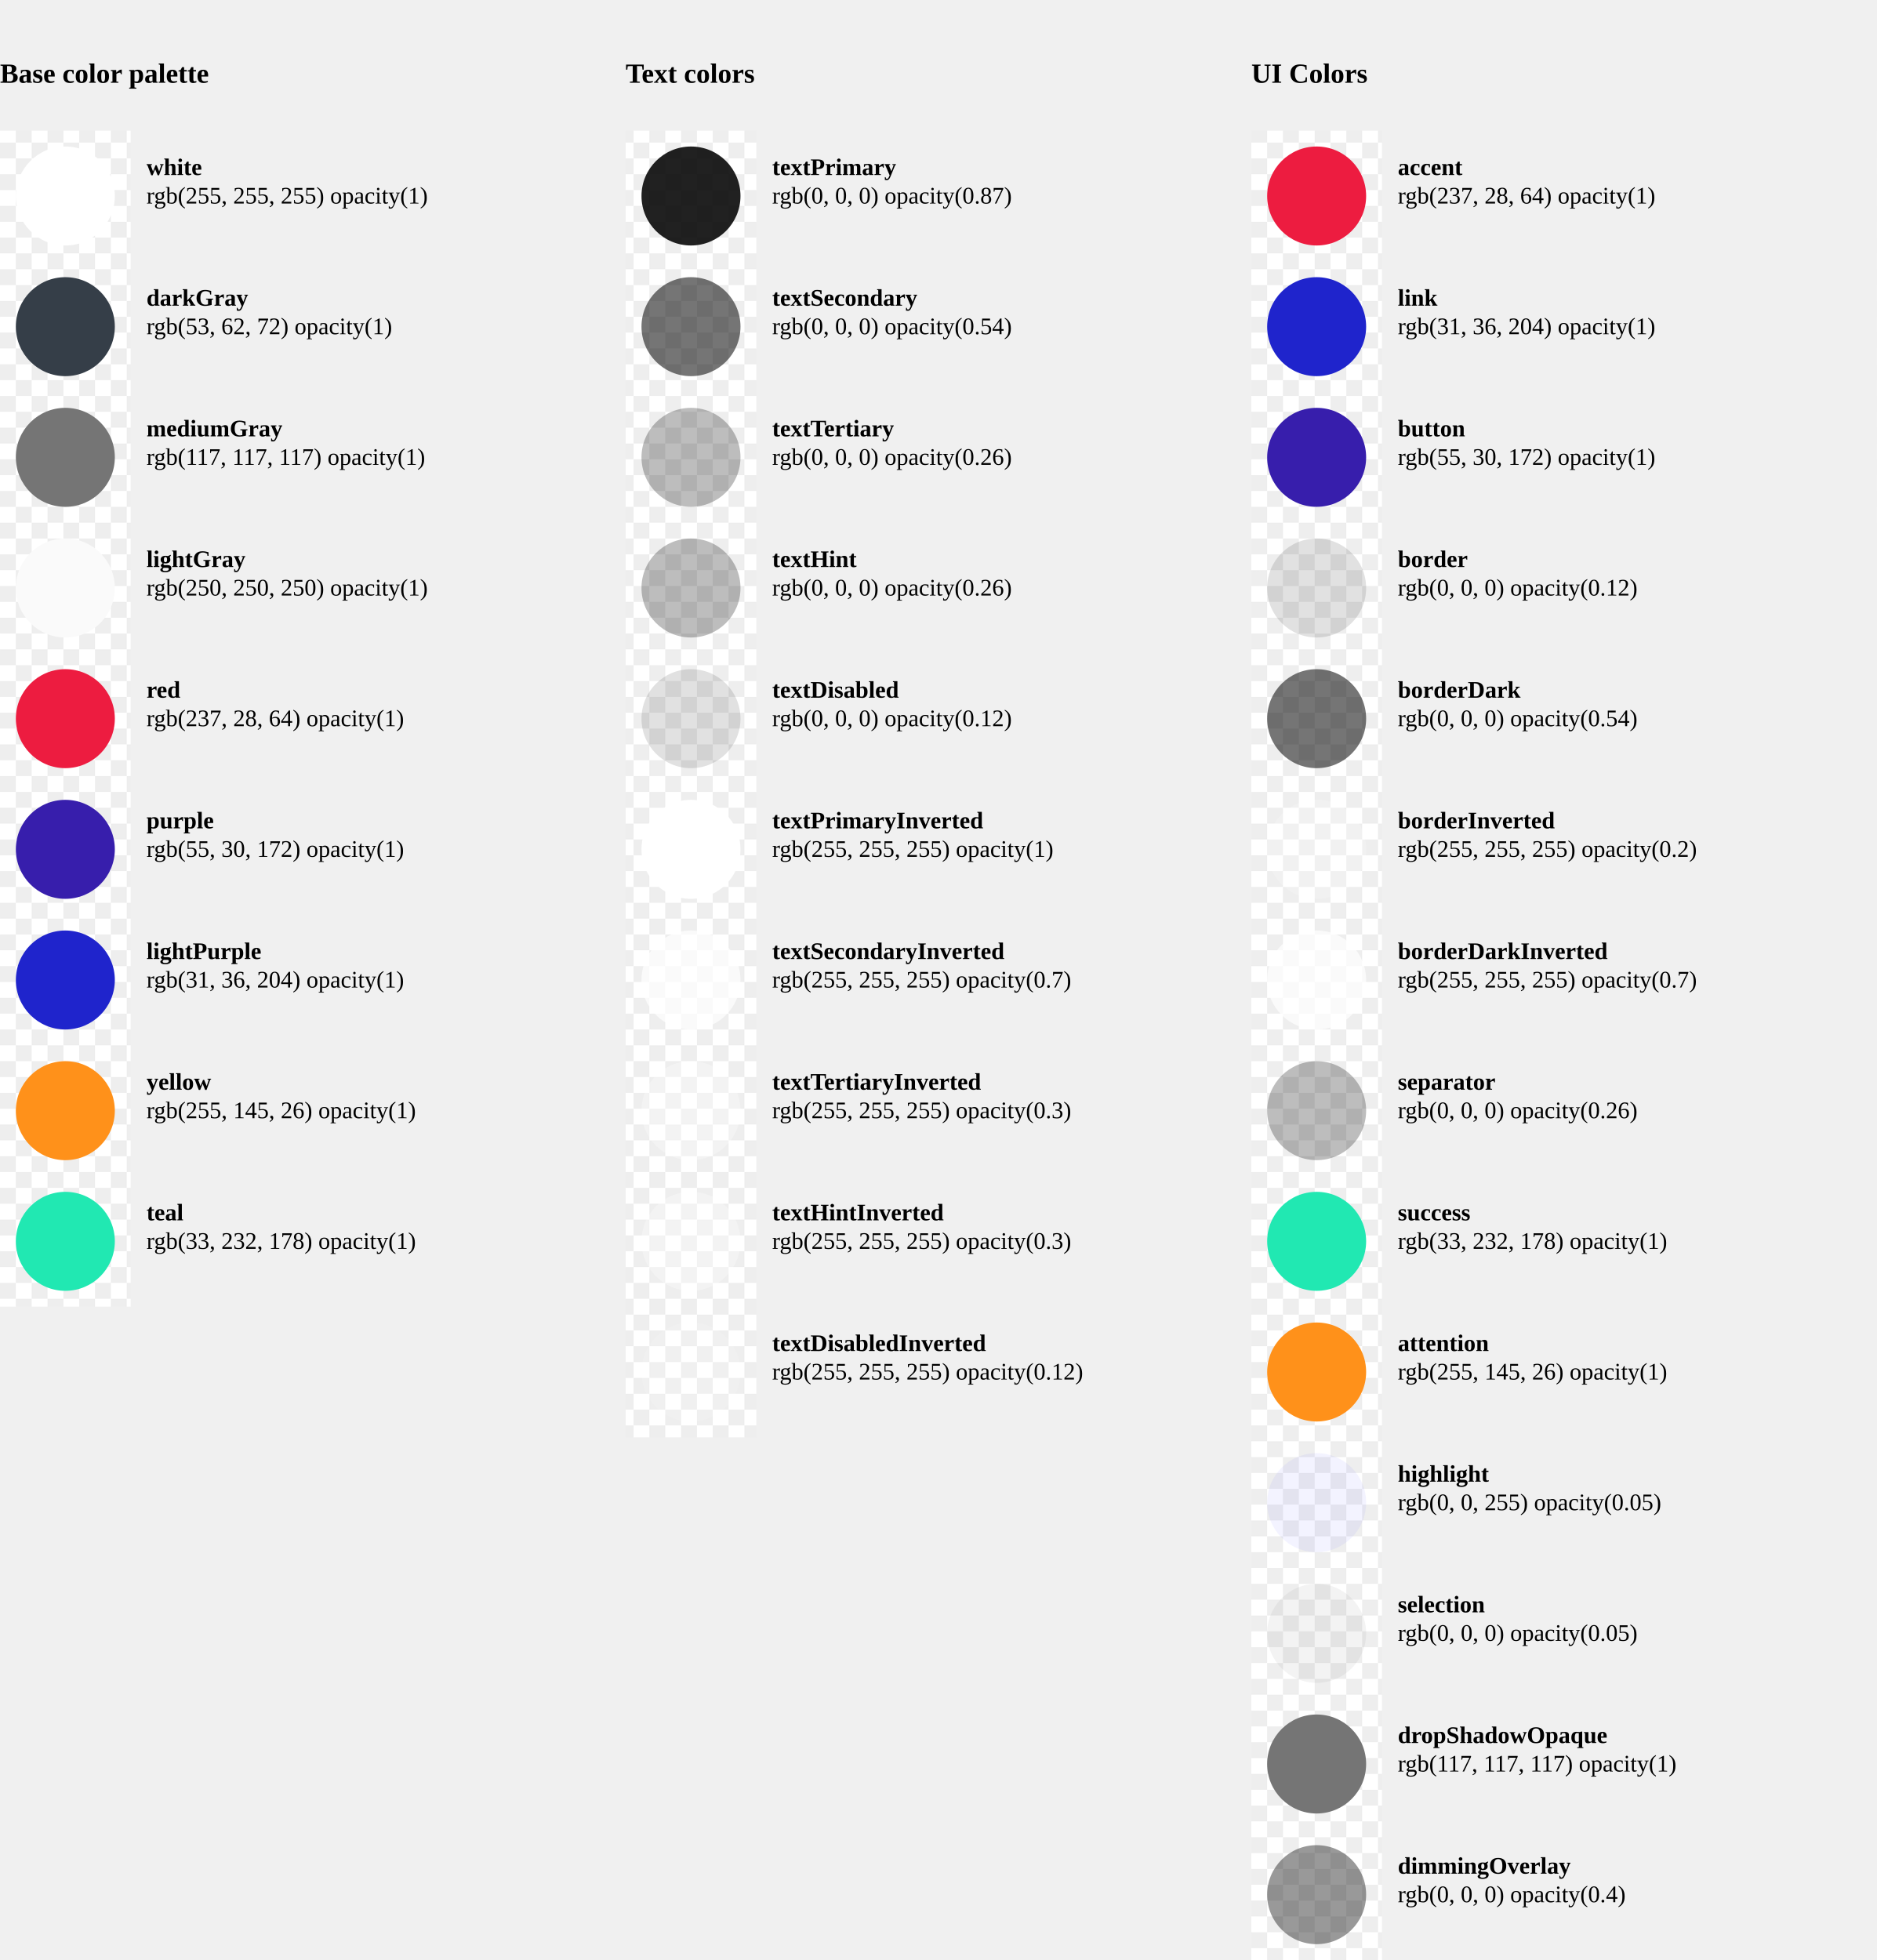
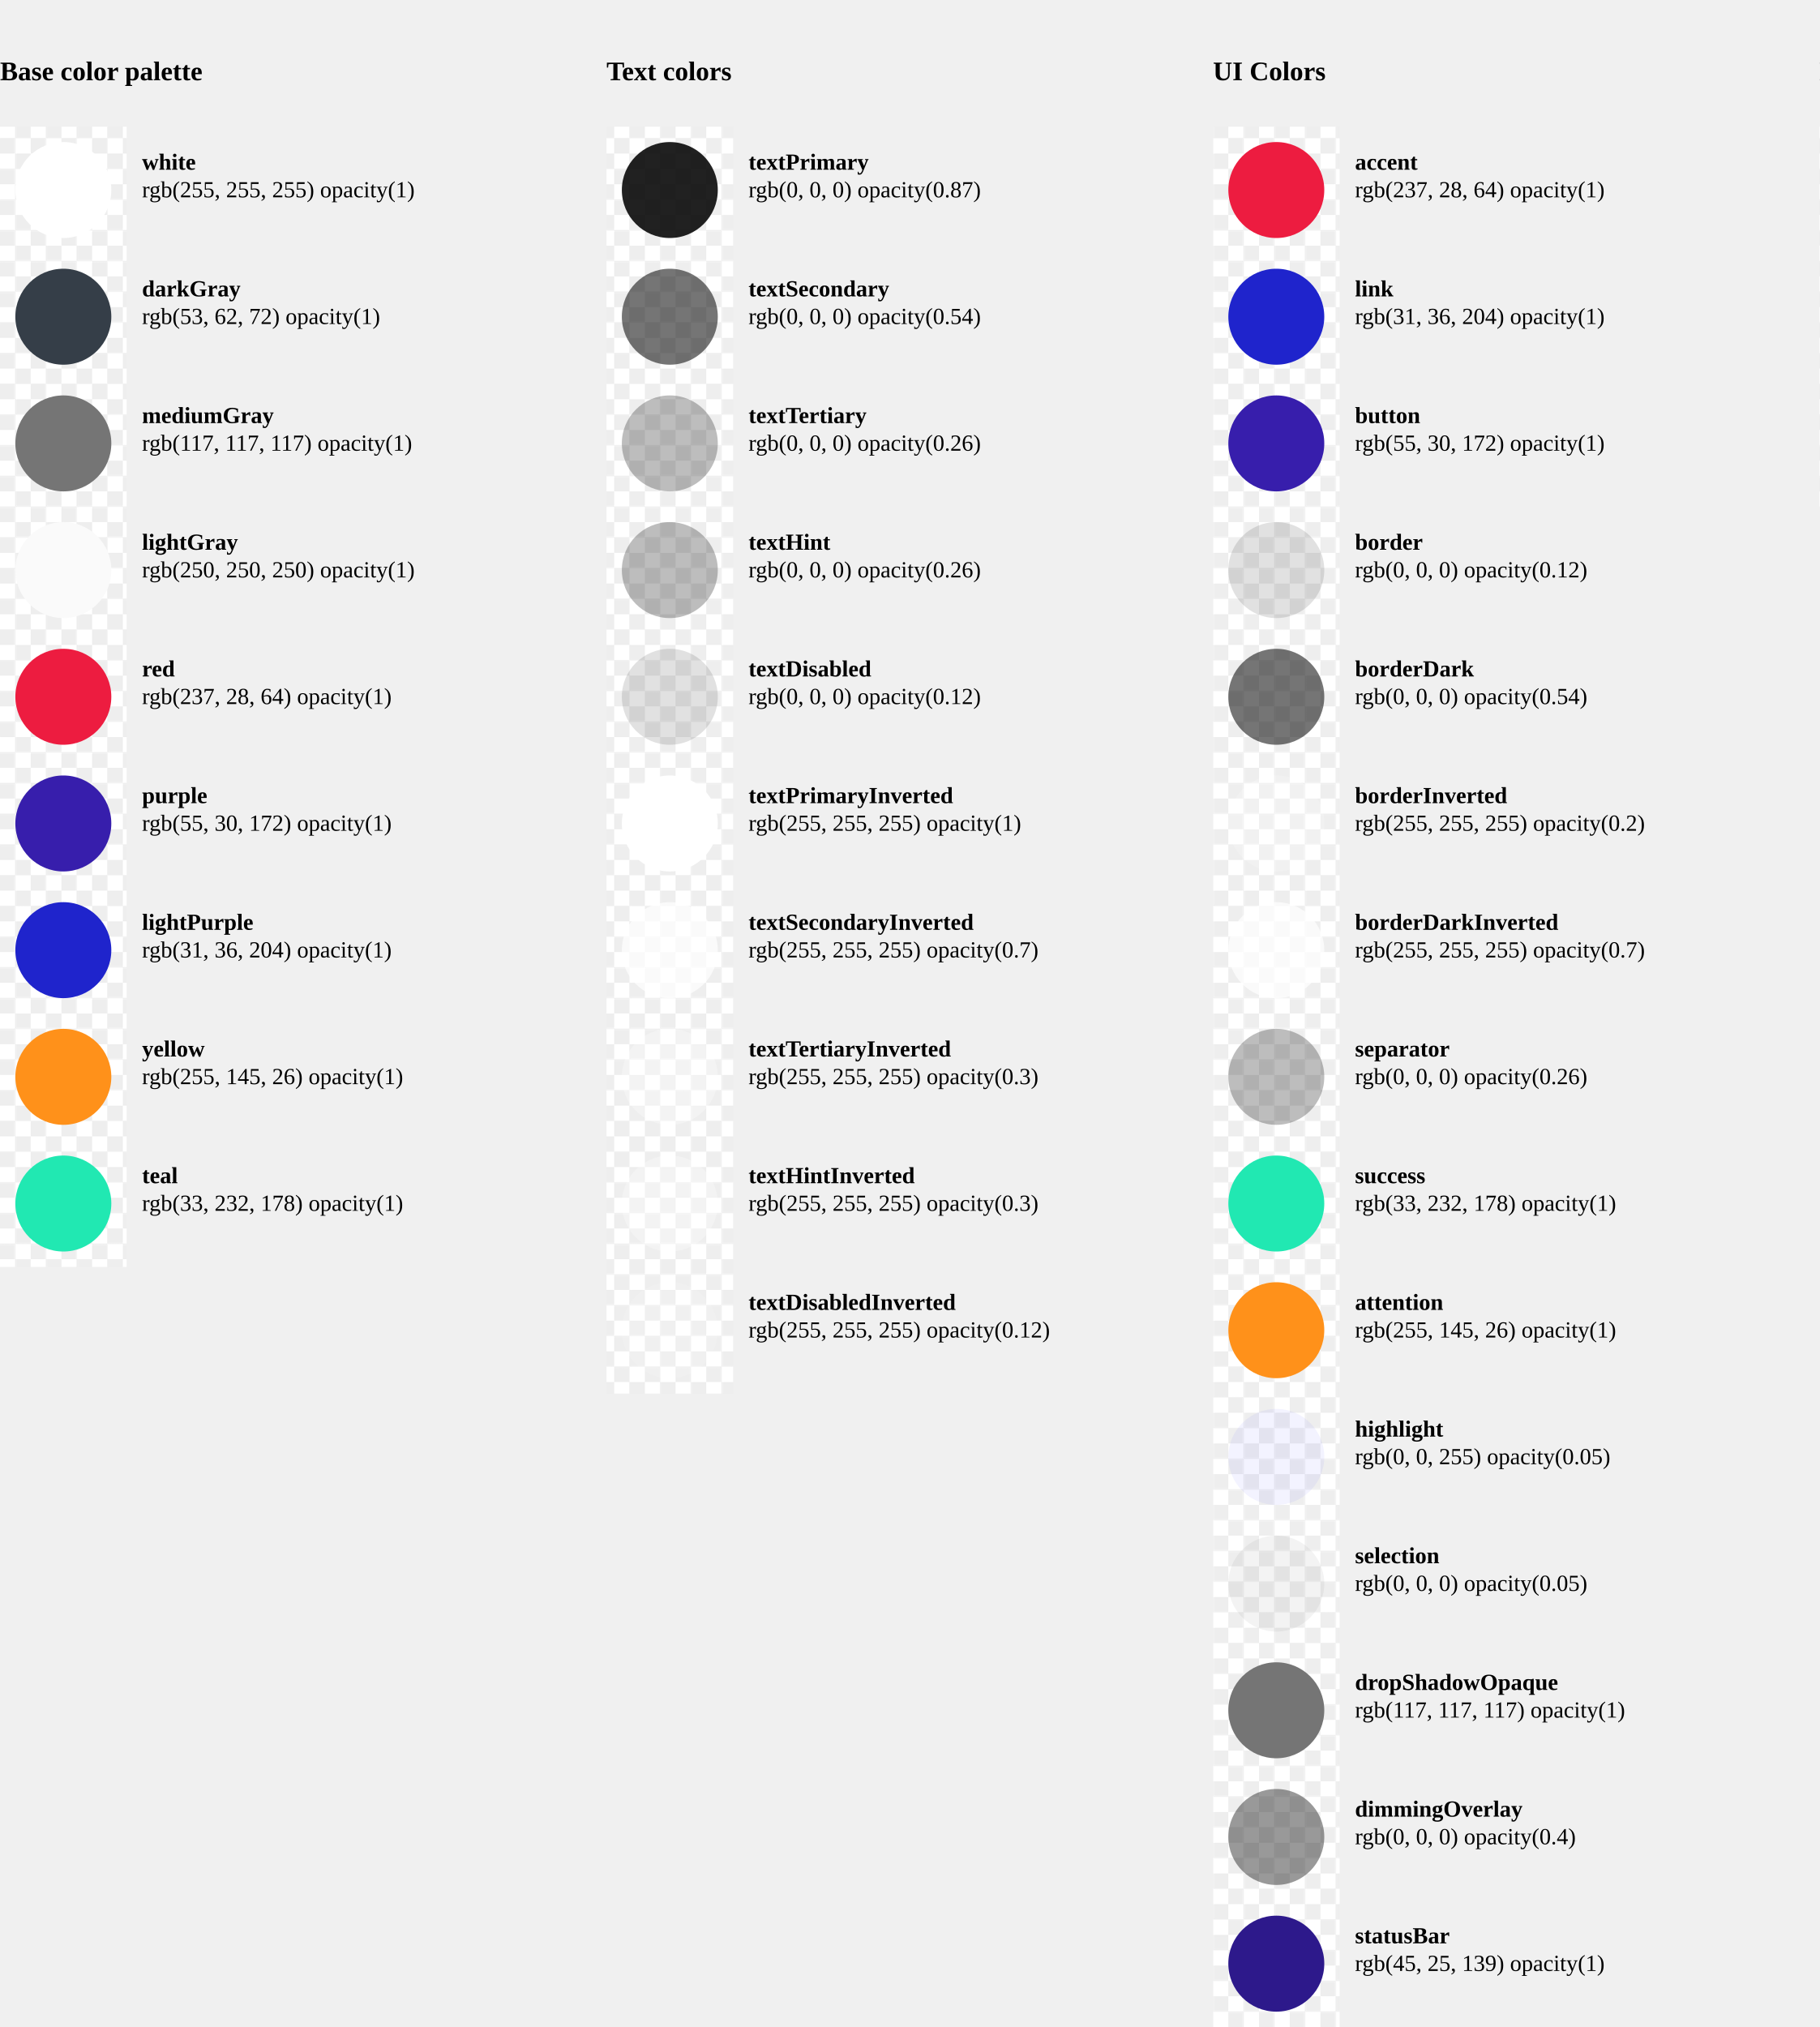
- <svg xmlns="http://www.w3.org/2000/svg" version="1.1" id="Meetup_Swatches" x="0px" y="0px" width="948" height="990" viewBox="0 0 948 990" xml:space="preserve">
+ <svg xmlns="http://www.w3.org/2000/svg" version="1.1" id="Meetup_Swatches" x="0px" y="0px" width="948" height="1056" viewBox="0 0 948 1056" xml:space="preserve">
  <defs>
    <pattern id="dark_grid" width="16" height="16" patternUnits="userSpaceOnUse">
      <rect fill="#111" x="0" y="0" width="8" height="8" />
      <rect fill="#222" x="8" y="0" width="8" height="8" />
      <rect fill="#222" x="0" y="8" width="8" height="8" />
      <rect fill="#111" x="8" y="8" width="8" height="8" />
    </pattern>
    <pattern id="light_grid" width="16" height="16" patternUnits="userSpaceOnUse">
      <rect fill="#fff" x="0" y="0" width="8" height="8" />
      <rect fill="#eee" x="8" y="0" width="8" height="8" />
      <rect fill="#eee" x="0" y="8" width="8" height="8" />
      <rect fill="#fff" x="8" y="8" width="8" height="8" />
    </pattern>
  </defs>
  <text x="0" y="25" font-size="14">
    <tspan x="0" dy="1.2em" font-weight="bold">Base color palette</tspan>
    <tspan x="0" dy="1.2em" />
  </text>
  <rect fill="url(#light_grid)" x="0" y="66" width="66" height="594" />
  <circle cx="33" cy="99" r="25" fill="rgb(255, 255, 255)" opacity="1" />
  <text x="74" y="74" font-size="12">
    <tspan x="74" dy="1.2em" font-weight="bold">white</tspan>
    <tspan x="74" dy="1.2em">rgb(255, 255, 255) opacity(1)</tspan>
  </text>
  <circle cx="33" cy="165" r="25" fill="rgb(53, 62, 72)" opacity="1" />
  <text x="74" y="140" font-size="12">
    <tspan x="74" dy="1.2em" font-weight="bold">darkGray</tspan>
    <tspan x="74" dy="1.2em">rgb(53, 62, 72) opacity(1)</tspan>
  </text>
  <circle cx="33" cy="231" r="25" fill="rgb(117, 117, 117)" opacity="1" />
  <text x="74" y="206" font-size="12">
    <tspan x="74" dy="1.2em" font-weight="bold">mediumGray</tspan>
    <tspan x="74" dy="1.2em">rgb(117, 117, 117) opacity(1)</tspan>
  </text>
  <circle cx="33" cy="297" r="25" fill="rgb(250, 250, 250)" opacity="1" />
  <text x="74" y="272" font-size="12">
    <tspan x="74" dy="1.2em" font-weight="bold">lightGray</tspan>
    <tspan x="74" dy="1.2em">rgb(250, 250, 250) opacity(1)</tspan>
  </text>
  <circle cx="33" cy="363" r="25" fill="rgb(237, 28, 64)" opacity="1" />
  <text x="74" y="338" font-size="12">
    <tspan x="74" dy="1.2em" font-weight="bold">red</tspan>
    <tspan x="74" dy="1.2em">rgb(237, 28, 64) opacity(1)</tspan>
  </text>
  <circle cx="33" cy="429" r="25" fill="rgb(55, 30, 172)" opacity="1" />
  <text x="74" y="404" font-size="12">
    <tspan x="74" dy="1.2em" font-weight="bold">purple</tspan>
    <tspan x="74" dy="1.2em">rgb(55, 30, 172) opacity(1)</tspan>
  </text>
  <circle cx="33" cy="495" r="25" fill="rgb(31, 36, 204)" opacity="1" />
  <text x="74" y="470" font-size="12">
    <tspan x="74" dy="1.2em" font-weight="bold">lightPurple</tspan>
    <tspan x="74" dy="1.2em">rgb(31, 36, 204) opacity(1)</tspan>
  </text>
  <circle cx="33" cy="561" r="25" fill="rgb(255, 145, 26)" opacity="1" />
  <text x="74" y="536" font-size="12">
    <tspan x="74" dy="1.2em" font-weight="bold">yellow</tspan>
    <tspan x="74" dy="1.2em">rgb(255, 145, 26) opacity(1)</tspan>
  </text>
  <circle cx="33" cy="627" r="25" fill="rgb(33, 232, 178)" opacity="1" />
  <text x="74" y="602" font-size="12">
    <tspan x="74" dy="1.2em" font-weight="bold">teal</tspan>
    <tspan x="74" dy="1.2em">rgb(33, 232, 178) opacity(1)</tspan>
  </text>
  <text x="316" y="25" font-size="14">
    <tspan x="316" dy="1.2em" font-weight="bold">Text colors</tspan>
    <tspan x="316" dy="1.2em" />
  </text>
  <rect fill="url(#light_grid)" x="316" y="66" width="66" height="660" />
  <circle cx="349" cy="99" r="25" fill="rgb(0, 0, 0)" opacity="0.87" />
  <text x="390" y="74" font-size="12">
    <tspan x="390" dy="1.2em" font-weight="bold">textPrimary</tspan>
    <tspan x="390" dy="1.2em">rgb(0, 0, 0) opacity(0.87)</tspan>
  </text>
  <circle cx="349" cy="165" r="25" fill="rgb(0, 0, 0)" opacity="0.54" />
  <text x="390" y="140" font-size="12">
    <tspan x="390" dy="1.2em" font-weight="bold">textSecondary</tspan>
    <tspan x="390" dy="1.2em">rgb(0, 0, 0) opacity(0.54)</tspan>
  </text>
  <circle cx="349" cy="231" r="25" fill="rgb(0, 0, 0)" opacity="0.26" />
  <text x="390" y="206" font-size="12">
    <tspan x="390" dy="1.2em" font-weight="bold">textTertiary</tspan>
    <tspan x="390" dy="1.2em">rgb(0, 0, 0) opacity(0.26)</tspan>
  </text>
  <circle cx="349" cy="297" r="25" fill="rgb(0, 0, 0)" opacity="0.26" />
  <text x="390" y="272" font-size="12">
    <tspan x="390" dy="1.2em" font-weight="bold">textHint</tspan>
    <tspan x="390" dy="1.2em">rgb(0, 0, 0) opacity(0.26)</tspan>
  </text>
  <circle cx="349" cy="363" r="25" fill="rgb(0, 0, 0)" opacity="0.12" />
  <text x="390" y="338" font-size="12">
    <tspan x="390" dy="1.2em" font-weight="bold">textDisabled</tspan>
    <tspan x="390" dy="1.2em">rgb(0, 0, 0) opacity(0.12)</tspan>
  </text>
  <circle cx="349" cy="429" r="25" fill="rgb(255, 255, 255)" opacity="1" />
  <text x="390" y="404" font-size="12">
    <tspan x="390" dy="1.2em" font-weight="bold">textPrimaryInverted</tspan>
    <tspan x="390" dy="1.2em">rgb(255, 255, 255) opacity(1)</tspan>
  </text>
  <circle cx="349" cy="495" r="25" fill="rgb(255, 255, 255)" opacity="0.7" />
  <text x="390" y="470" font-size="12">
    <tspan x="390" dy="1.2em" font-weight="bold">textSecondaryInverted</tspan>
    <tspan x="390" dy="1.2em">rgb(255, 255, 255) opacity(0.7)</tspan>
  </text>
  <circle cx="349" cy="561" r="25" fill="rgb(255, 255, 255)" opacity="0.3" />
  <text x="390" y="536" font-size="12">
    <tspan x="390" dy="1.2em" font-weight="bold">textTertiaryInverted</tspan>
    <tspan x="390" dy="1.2em">rgb(255, 255, 255) opacity(0.3)</tspan>
  </text>
  <circle cx="349" cy="627" r="25" fill="rgb(255, 255, 255)" opacity="0.3" />
  <text x="390" y="602" font-size="12">
    <tspan x="390" dy="1.2em" font-weight="bold">textHintInverted</tspan>
    <tspan x="390" dy="1.2em">rgb(255, 255, 255) opacity(0.3)</tspan>
  </text>
  <circle cx="349" cy="693" r="25" fill="rgb(255, 255, 255)" opacity="0.12" />
  <text x="390" y="668" font-size="12">
    <tspan x="390" dy="1.2em" font-weight="bold">textDisabledInverted</tspan>
    <tspan x="390" dy="1.2em">rgb(255, 255, 255) opacity(0.12)</tspan>
  </text>
  <text x="632" y="25" font-size="14">
    <tspan x="632" dy="1.2em" font-weight="bold">UI Colors</tspan>
    <tspan x="632" dy="1.2em" />
  </text>
-   <rect fill="url(#light_grid)" x="632" y="66" width="66" height="924" />
+   <rect fill="url(#light_grid)" x="632" y="66" width="66" height="990" />
  <circle cx="665" cy="99" r="25" fill="rgb(237, 28, 64)" opacity="1" />
  <text x="706" y="74" font-size="12">
    <tspan x="706" dy="1.2em" font-weight="bold">accent</tspan>
    <tspan x="706" dy="1.2em">rgb(237, 28, 64) opacity(1)</tspan>
  </text>
  <circle cx="665" cy="165" r="25" fill="rgb(31, 36, 204)" opacity="1" />
  <text x="706" y="140" font-size="12">
    <tspan x="706" dy="1.2em" font-weight="bold">link</tspan>
    <tspan x="706" dy="1.2em">rgb(31, 36, 204) opacity(1)</tspan>
  </text>
  <circle cx="665" cy="231" r="25" fill="rgb(55, 30, 172)" opacity="1" />
  <text x="706" y="206" font-size="12">
    <tspan x="706" dy="1.2em" font-weight="bold">button</tspan>
    <tspan x="706" dy="1.2em">rgb(55, 30, 172) opacity(1)</tspan>
  </text>
  <circle cx="665" cy="297" r="25" fill="rgb(0, 0, 0)" opacity="0.12" />
  <text x="706" y="272" font-size="12">
    <tspan x="706" dy="1.2em" font-weight="bold">border</tspan>
    <tspan x="706" dy="1.2em">rgb(0, 0, 0) opacity(0.12)</tspan>
  </text>
  <circle cx="665" cy="363" r="25" fill="rgb(0, 0, 0)" opacity="0.54" />
  <text x="706" y="338" font-size="12">
    <tspan x="706" dy="1.2em" font-weight="bold">borderDark</tspan>
    <tspan x="706" dy="1.2em">rgb(0, 0, 0) opacity(0.54)</tspan>
  </text>
  <circle cx="665" cy="429" r="25" fill="rgb(255, 255, 255)" opacity="0.2" />
  <text x="706" y="404" font-size="12">
    <tspan x="706" dy="1.2em" font-weight="bold">borderInverted</tspan>
    <tspan x="706" dy="1.2em">rgb(255, 255, 255) opacity(0.2)</tspan>
  </text>
  <circle cx="665" cy="495" r="25" fill="rgb(255, 255, 255)" opacity="0.7" />
  <text x="706" y="470" font-size="12">
    <tspan x="706" dy="1.2em" font-weight="bold">borderDarkInverted</tspan>
    <tspan x="706" dy="1.2em">rgb(255, 255, 255) opacity(0.7)</tspan>
  </text>
  <circle cx="665" cy="561" r="25" fill="rgb(0, 0, 0)" opacity="0.26" />
  <text x="706" y="536" font-size="12">
    <tspan x="706" dy="1.2em" font-weight="bold">separator</tspan>
    <tspan x="706" dy="1.2em">rgb(0, 0, 0) opacity(0.26)</tspan>
  </text>
  <circle cx="665" cy="627" r="25" fill="rgb(33, 232, 178)" opacity="1" />
  <text x="706" y="602" font-size="12">
    <tspan x="706" dy="1.2em" font-weight="bold">success</tspan>
    <tspan x="706" dy="1.2em">rgb(33, 232, 178) opacity(1)</tspan>
  </text>
  <circle cx="665" cy="693" r="25" fill="rgb(255, 145, 26)" opacity="1" />
  <text x="706" y="668" font-size="12">
    <tspan x="706" dy="1.2em" font-weight="bold">attention</tspan>
    <tspan x="706" dy="1.2em">rgb(255, 145, 26) opacity(1)</tspan>
  </text>
  <circle cx="665" cy="759" r="25" fill="rgb(0, 0, 255)" opacity="0.05" />
  <text x="706" y="734" font-size="12">
    <tspan x="706" dy="1.2em" font-weight="bold">highlight</tspan>
    <tspan x="706" dy="1.2em">rgb(0, 0, 255) opacity(0.05)</tspan>
  </text>
  <circle cx="665" cy="825" r="25" fill="rgb(0, 0, 0)" opacity="0.05" />
  <text x="706" y="800" font-size="12">
    <tspan x="706" dy="1.2em" font-weight="bold">selection</tspan>
    <tspan x="706" dy="1.2em">rgb(0, 0, 0) opacity(0.05)</tspan>
  </text>
  <circle cx="665" cy="891" r="25" fill="rgb(117, 117, 117)" opacity="1" />
  <text x="706" y="866" font-size="12">
    <tspan x="706" dy="1.2em" font-weight="bold">dropShadowOpaque</tspan>
    <tspan x="706" dy="1.2em">rgb(117, 117, 117) opacity(1)</tspan>
  </text>
  <circle cx="665" cy="957" r="25" fill="rgb(0, 0, 0)" opacity="0.4" />
  <text x="706" y="932" font-size="12">
    <tspan x="706" dy="1.2em" font-weight="bold">dimmingOverlay</tspan>
    <tspan x="706" dy="1.2em">rgb(0, 0, 0) opacity(0.4)</tspan>
+   </text>
+   <circle cx="665" cy="1023" r="25" fill="rgb(45, 25, 139)" opacity="1" />
+   <text x="706" y="998" font-size="12">
+     <tspan x="706" dy="1.2em" font-weight="bold">statusBar</tspan>
+     <tspan x="706" dy="1.2em">rgb(45, 25, 139) opacity(1)</tspan>
  </text>
  <text x="948" y="25" font-size="14">
    <tspan x="948" dy="1.2em" font-weight="bold">Background colors</tspan>
    <tspan x="948" dy="1.2em" />
  </text>
  <rect fill="url(#light_grid)" x="948" y="66" width="66" height="198" />
  <circle cx="981" cy="99" r="25" fill="rgb(255, 255, 255)" opacity="1" />
  <text x="1022" y="74" font-size="12">
    <tspan x="1022" dy="1.2em" font-weight="bold">contentBG</tspan>
    <tspan x="1022" dy="1.2em">rgb(255, 255, 255) opacity(1)</tspan>
  </text>
  <circle cx="981" cy="165" r="25" fill="rgb(53, 62, 72)" opacity="1" />
  <text x="1022" y="140" font-size="12">
    <tspan x="1022" dy="1.2em" font-weight="bold">contentBGInverted</tspan>
    <tspan x="1022" dy="1.2em">rgb(53, 62, 72) opacity(1)</tspan>
  </text>
  <circle cx="981" cy="231" r="25" fill="rgb(250, 250, 250)" opacity="1" />
  <text x="1022" y="206" font-size="12">
    <tspan x="1022" dy="1.2em" font-weight="bold">collectionBG</tspan>
    <tspan x="1022" dy="1.2em">rgb(250, 250, 250) opacity(1)</tspan>
  </text>
</svg>
